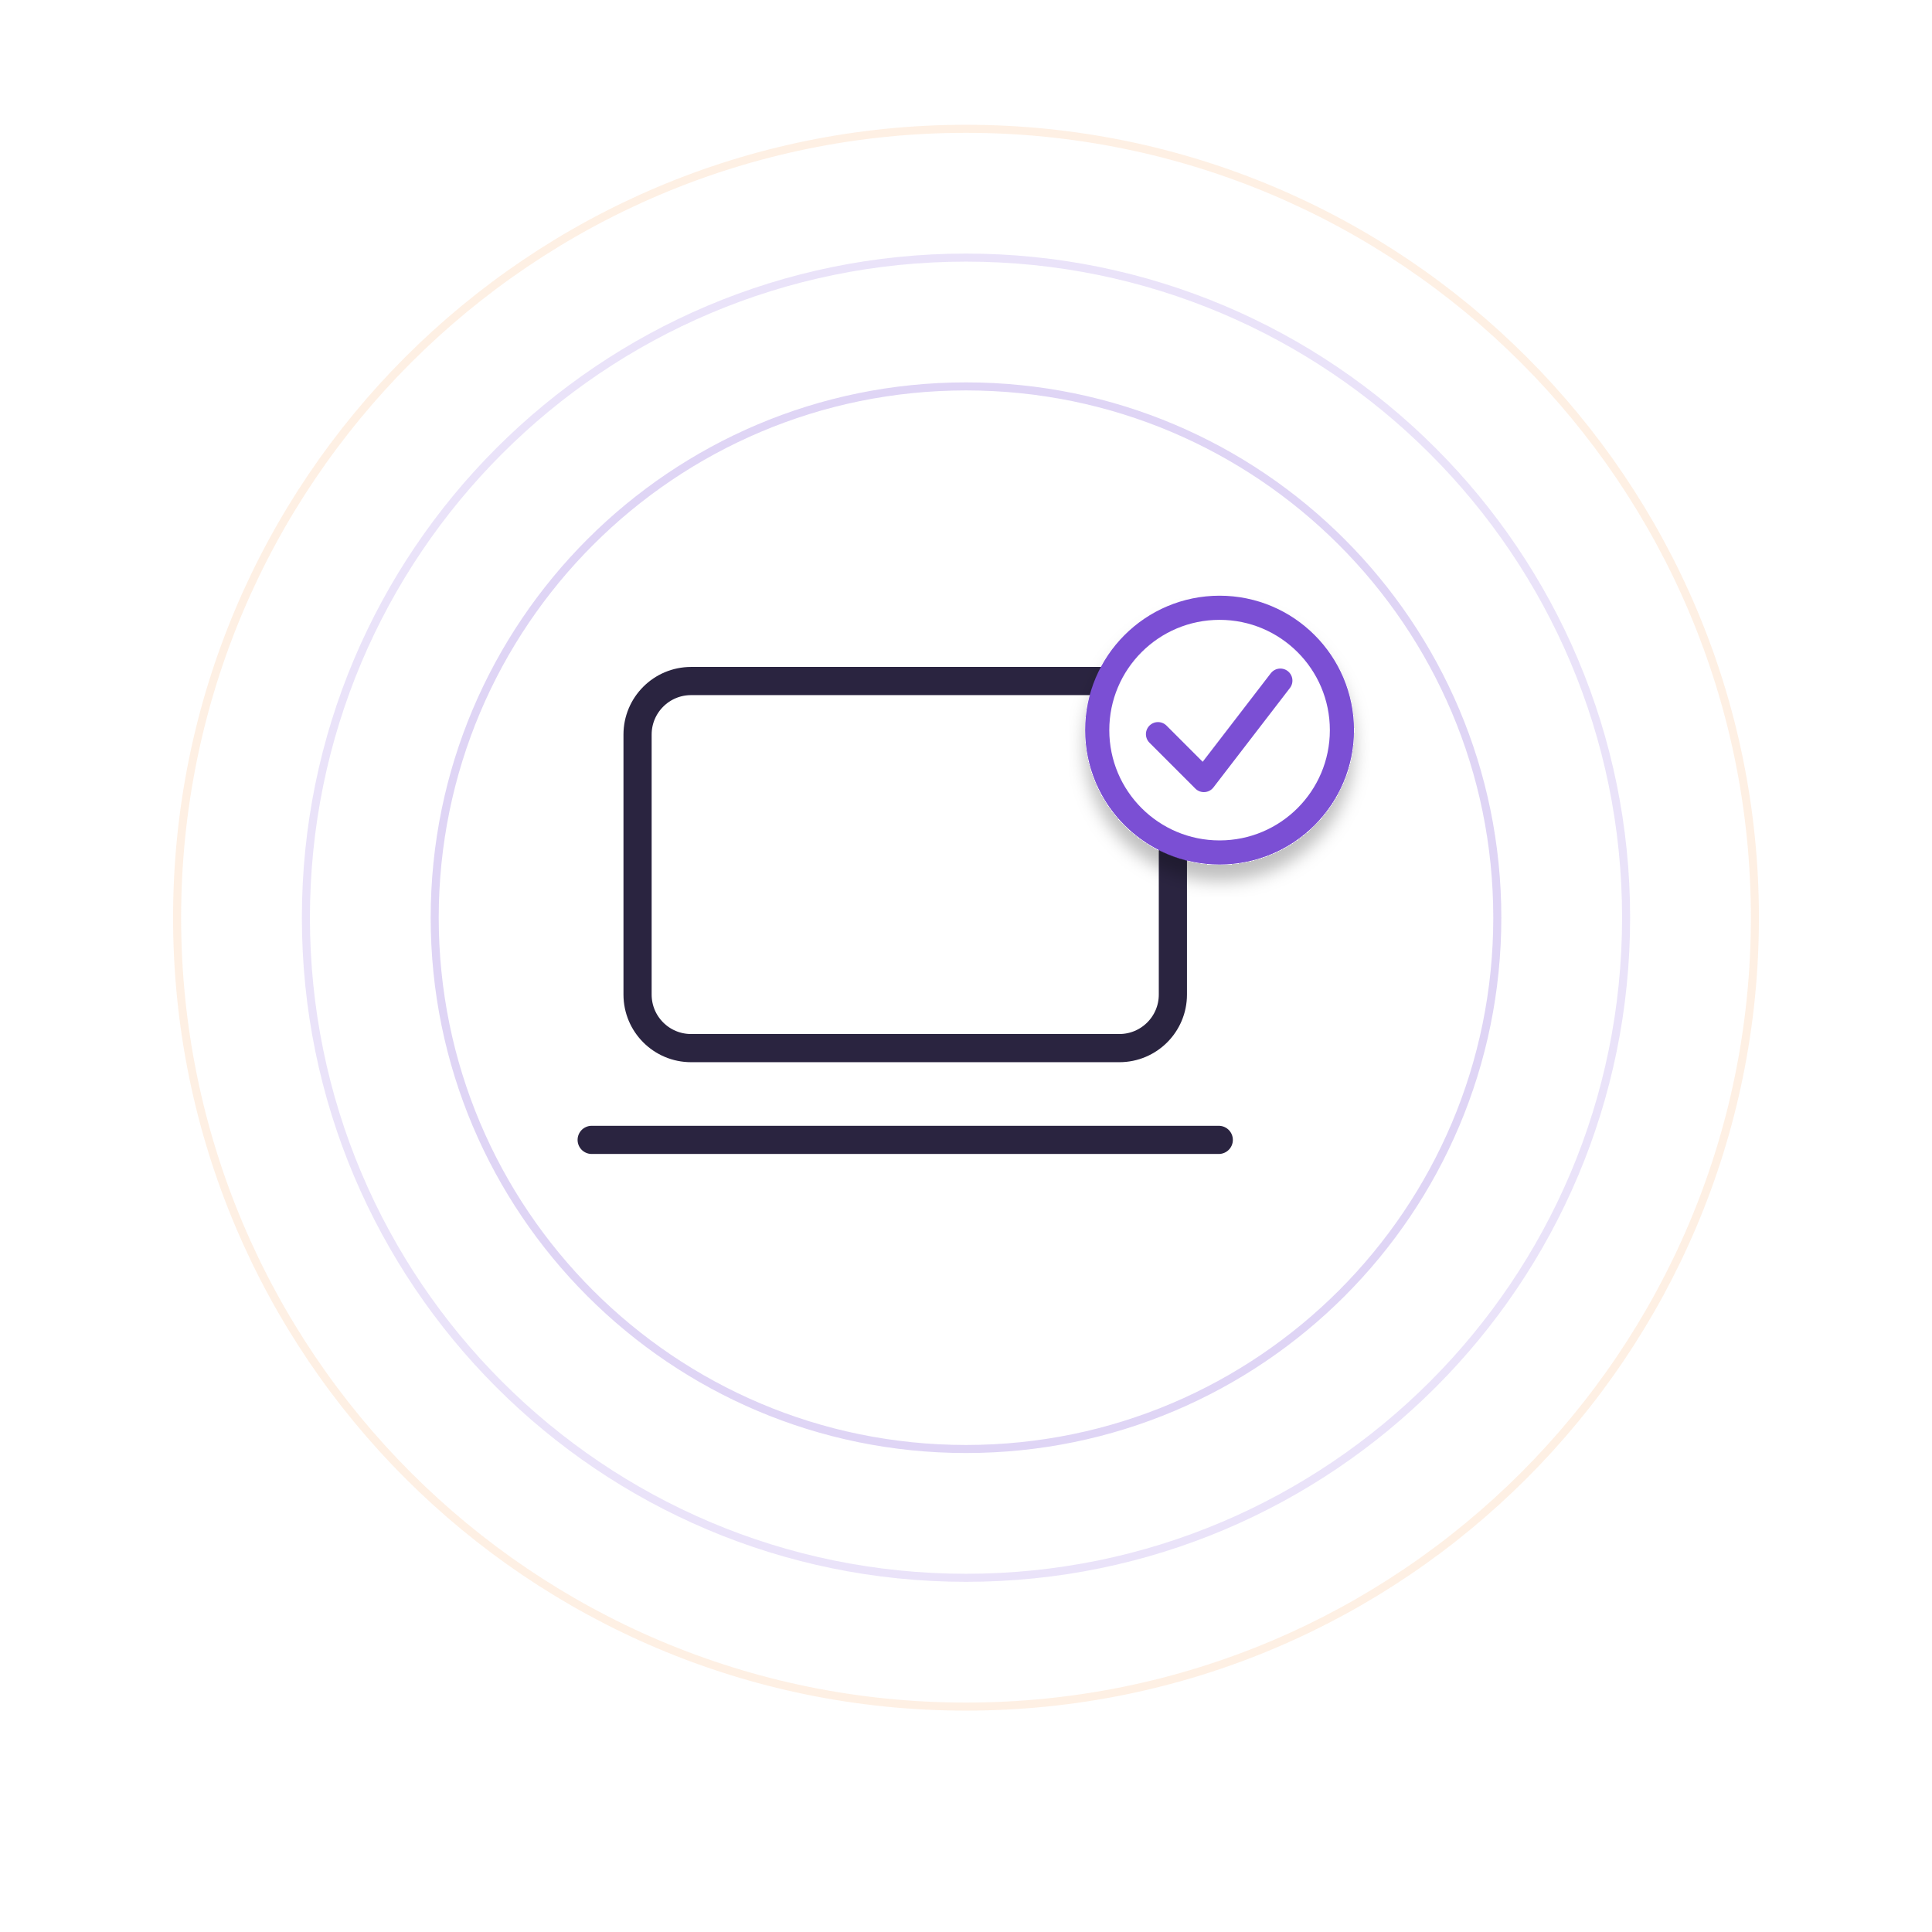
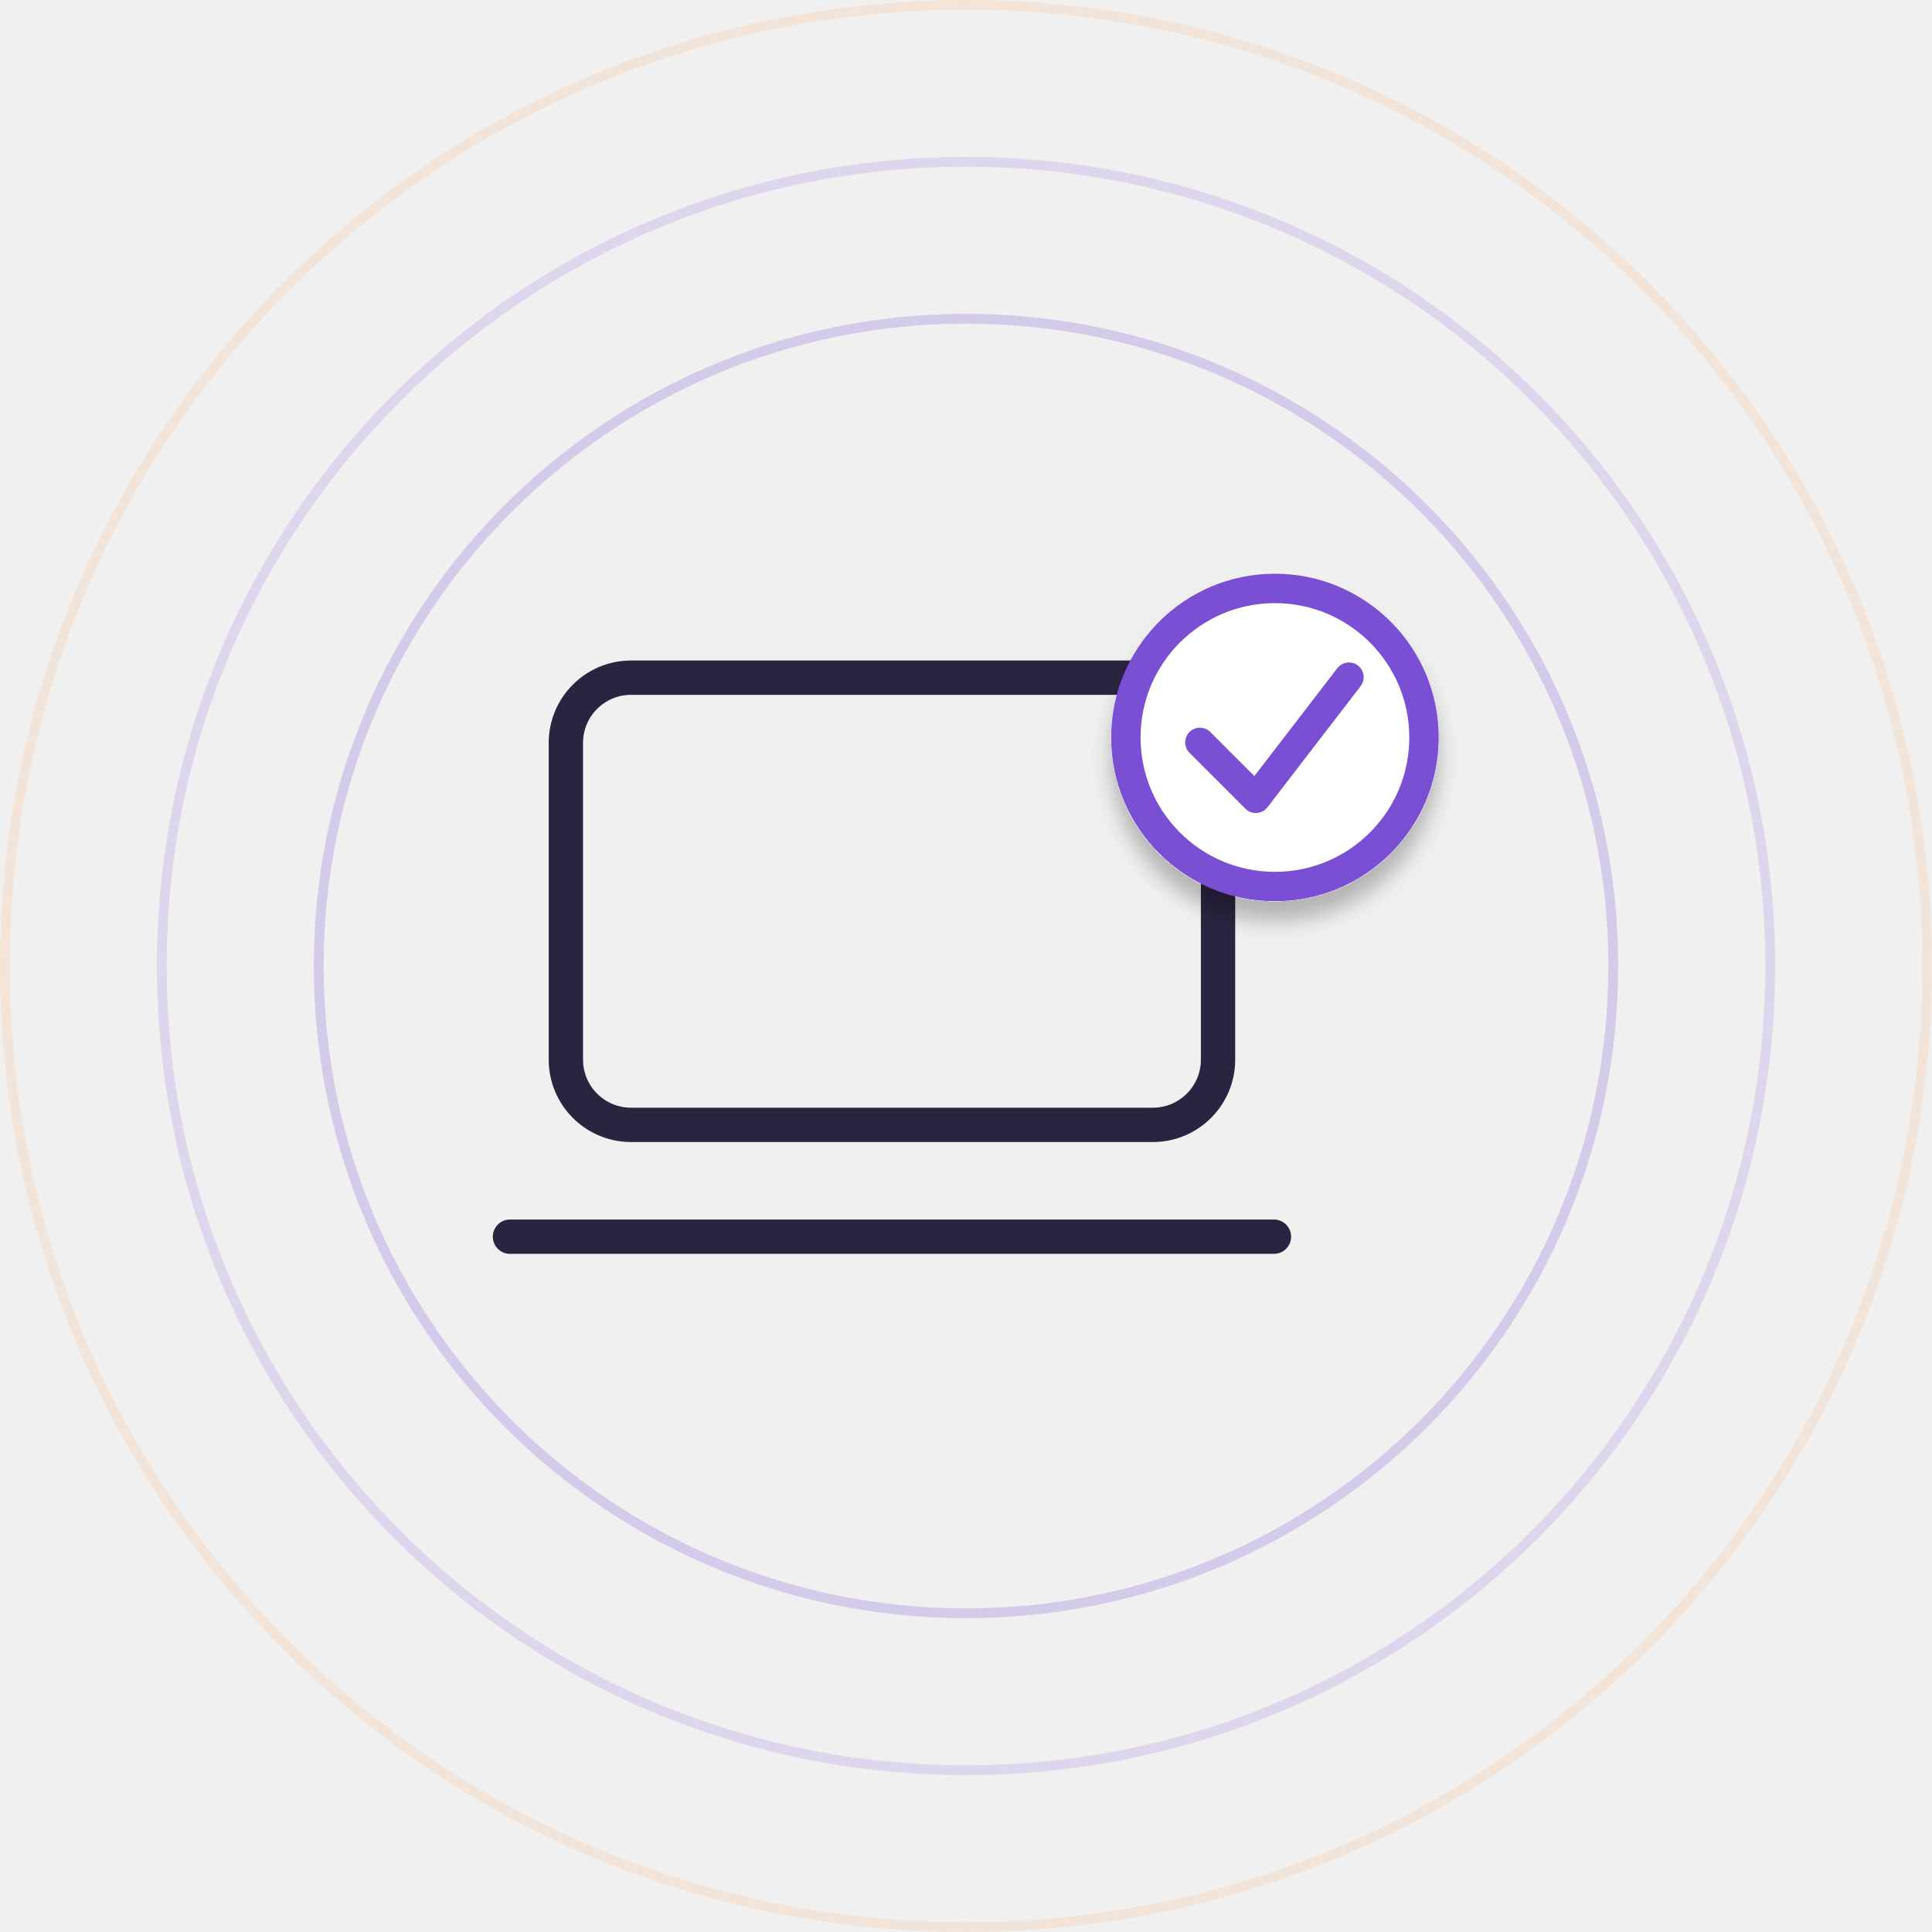
- <svg xmlns="http://www.w3.org/2000/svg" width="480" height="480" viewBox="0 0 480 480" fill="none">
-   <g clip-path="url(#clip0_585_1903)">
-     <rect width="480" height="480" fill="white" />
-     <path d="M480 0H0V480H480V0Z" fill="white" />
-     <path d="M278.1 169.2H171.7C164.355 169.2 158.4 175.155 158.4 182.5V247.1C158.4 254.445 164.355 260.4 171.7 260.4H278.1C285.445 260.4 291.4 254.445 291.4 247.1V182.5C291.4 175.155 285.445 169.2 278.1 169.2Z" stroke="#2A2440" stroke-width="7" stroke-linecap="round" stroke-linejoin="round" />
-     <path d="M147 283.2H302.8" stroke="#2A2440" stroke-width="7" stroke-linecap="round" stroke-linejoin="round" />
-     <g filter="url(#filter0_d_585_1903)">
-       <path d="M303 211.8C319.79 211.8 333.4 198.189 333.4 181.4C333.4 164.611 319.79 151 303 151C286.211 151 272.6 164.611 272.6 181.4C272.6 198.189 286.211 211.8 303 211.8Z" fill="white" />
-       <path d="M303 211.8C319.79 211.8 333.4 198.189 333.4 181.4C333.4 164.611 319.79 151 303 151C286.211 151 272.6 164.611 272.6 181.4C272.6 198.189 286.211 211.8 303 211.8Z" stroke="#7B4FD4" stroke-width="6" stroke-linecap="round" stroke-linejoin="round" />
-     </g>
-     <path d="M287.7 182.4L299.1 193.8L318.1 169.1" stroke="#7B4FD4" stroke-width="6" stroke-linecap="round" stroke-linejoin="round" />
-     <path d="M240 424C348.248 424 436 336.248 436 228C436 119.752 348.248 32 240 32C131.752 32 44 119.752 44 228C44 336.248 131.752 424 240 424Z" stroke="#FBB87A" stroke-opacity="0.2" stroke-width="2" stroke-linecap="round" />
-     <path d="M240 392C330.575 392 404 318.575 404 228C404 137.425 330.575 64 240 64C149.425 64 76 137.425 76 228C76 318.575 149.425 392 240 392Z" stroke="#7B4FD4" stroke-opacity="0.16" stroke-width="2" stroke-linecap="round" />
-     <path d="M240 360C312.902 360 372 300.902 372 228C372 155.098 312.902 96 240 96C167.098 96 108 155.098 108 228C108 300.902 167.098 360 240 360Z" stroke="#7B4FD4" stroke-opacity="0.24" stroke-width="2" stroke-linecap="round" />
+ <svg xmlns="http://www.w3.org/2000/svg" width="394" height="394" viewBox="0 0 394 394" fill="none">
+   <path d="M235.1 138.2H128.7C121.355 138.2 115.4 144.155 115.4 151.5V216.1C115.4 223.445 121.355 229.4 128.7 229.4H235.1C242.445 229.4 248.4 223.445 248.4 216.1V151.5C248.4 144.155 242.445 138.2 235.1 138.2Z" stroke="#2A2440" stroke-width="7" stroke-linecap="round" stroke-linejoin="round" />
+   <path d="M104 252.2H259.8" stroke="#2A2440" stroke-width="7" stroke-linecap="round" stroke-linejoin="round" />
+   <g filter="url(#filter0_d_617_41)">
+     <path d="M260 180.8C276.79 180.8 290.4 167.189 290.4 150.4C290.4 133.611 276.79 120 260 120C243.211 120 229.6 133.611 229.6 150.4C229.6 167.189 243.211 180.8 260 180.8Z" fill="white" />
+     <path d="M260 180.8C276.79 180.8 290.4 167.189 290.4 150.4C290.4 133.611 276.79 120 260 120C243.211 120 229.6 133.611 229.6 150.4C229.6 167.189 243.211 180.8 260 180.8Z" stroke="#7B4FD4" stroke-width="6" stroke-linecap="round" stroke-linejoin="round" />
  </g>
+   <path d="M244.7 151.4L256.1 162.8L275.1 138.1" stroke="#7B4FD4" stroke-width="6" stroke-linecap="round" stroke-linejoin="round" />
+   <path d="M197 393C305.248 393 393 305.248 393 197C393 88.752 305.248 1 197 1C88.752 1 1 88.752 1 197C1 305.248 88.752 393 197 393Z" stroke="#FBB87A" stroke-opacity="0.2" stroke-width="2" stroke-linecap="round" />
+   <path d="M197 361C287.575 361 361 287.575 361 197C361 106.425 287.575 33 197 33C106.425 33 33 106.425 33 197C33 287.575 106.425 361 197 361Z" stroke="#7B4FD4" stroke-opacity="0.16" stroke-width="2" stroke-linecap="round" />
+   <path d="M197 329C269.902 329 329 269.902 329 197C329 124.098 269.902 65 197 65C124.098 65 65 124.098 65 197C65 269.902 124.098 329 197 329Z" stroke="#7B4FD4" stroke-opacity="0.24" stroke-width="2" stroke-linecap="round" />
  <defs>
-     <filter id="filter0_d_585_1903" x="265.6" y="148" width="74.8" height="74.8" filterUnits="userSpaceOnUse" color-interpolation-filters="sRGB">
+     <filter id="filter0_d_617_41" x="222.6" y="117" width="74.8" height="74.8" filterUnits="userSpaceOnUse" color-interpolation-filters="sRGB">
      <feFlood flood-opacity="0" result="BackgroundImageFix" />
      <feColorMatrix in="SourceAlpha" type="matrix" values="0 0 0 0 0 0 0 0 0 0 0 0 0 0 0 0 0 0 127 0" result="hardAlpha" />
      <feOffset dy="4" />
      <feGaussianBlur stdDeviation="2" />
      <feComposite in2="hardAlpha" operator="out" />
      <feColorMatrix type="matrix" values="0 0 0 0 0 0 0 0 0 0 0 0 0 0 0 0 0 0 0.25 0" />
-       <feBlend mode="normal" in2="BackgroundImageFix" result="effect1_dropShadow_585_1903" />
-       <feBlend mode="normal" in="BackgroundImageFix" in2="effect1_dropShadow_585_1903" result="BackgroundImageFix" />
+       <feBlend mode="normal" in2="BackgroundImageFix" result="effect1_dropShadow_617_41" />
+       <feBlend mode="normal" in="BackgroundImageFix" in2="effect1_dropShadow_617_41" result="BackgroundImageFix" />
      <feBlend mode="normal" in="SourceGraphic" in2="BackgroundImageFix" result="shape" />
    </filter>
-     <clipPath id="clip0_585_1903">
-       <rect width="480" height="480" fill="white" />
-     </clipPath>
  </defs>
</svg>
